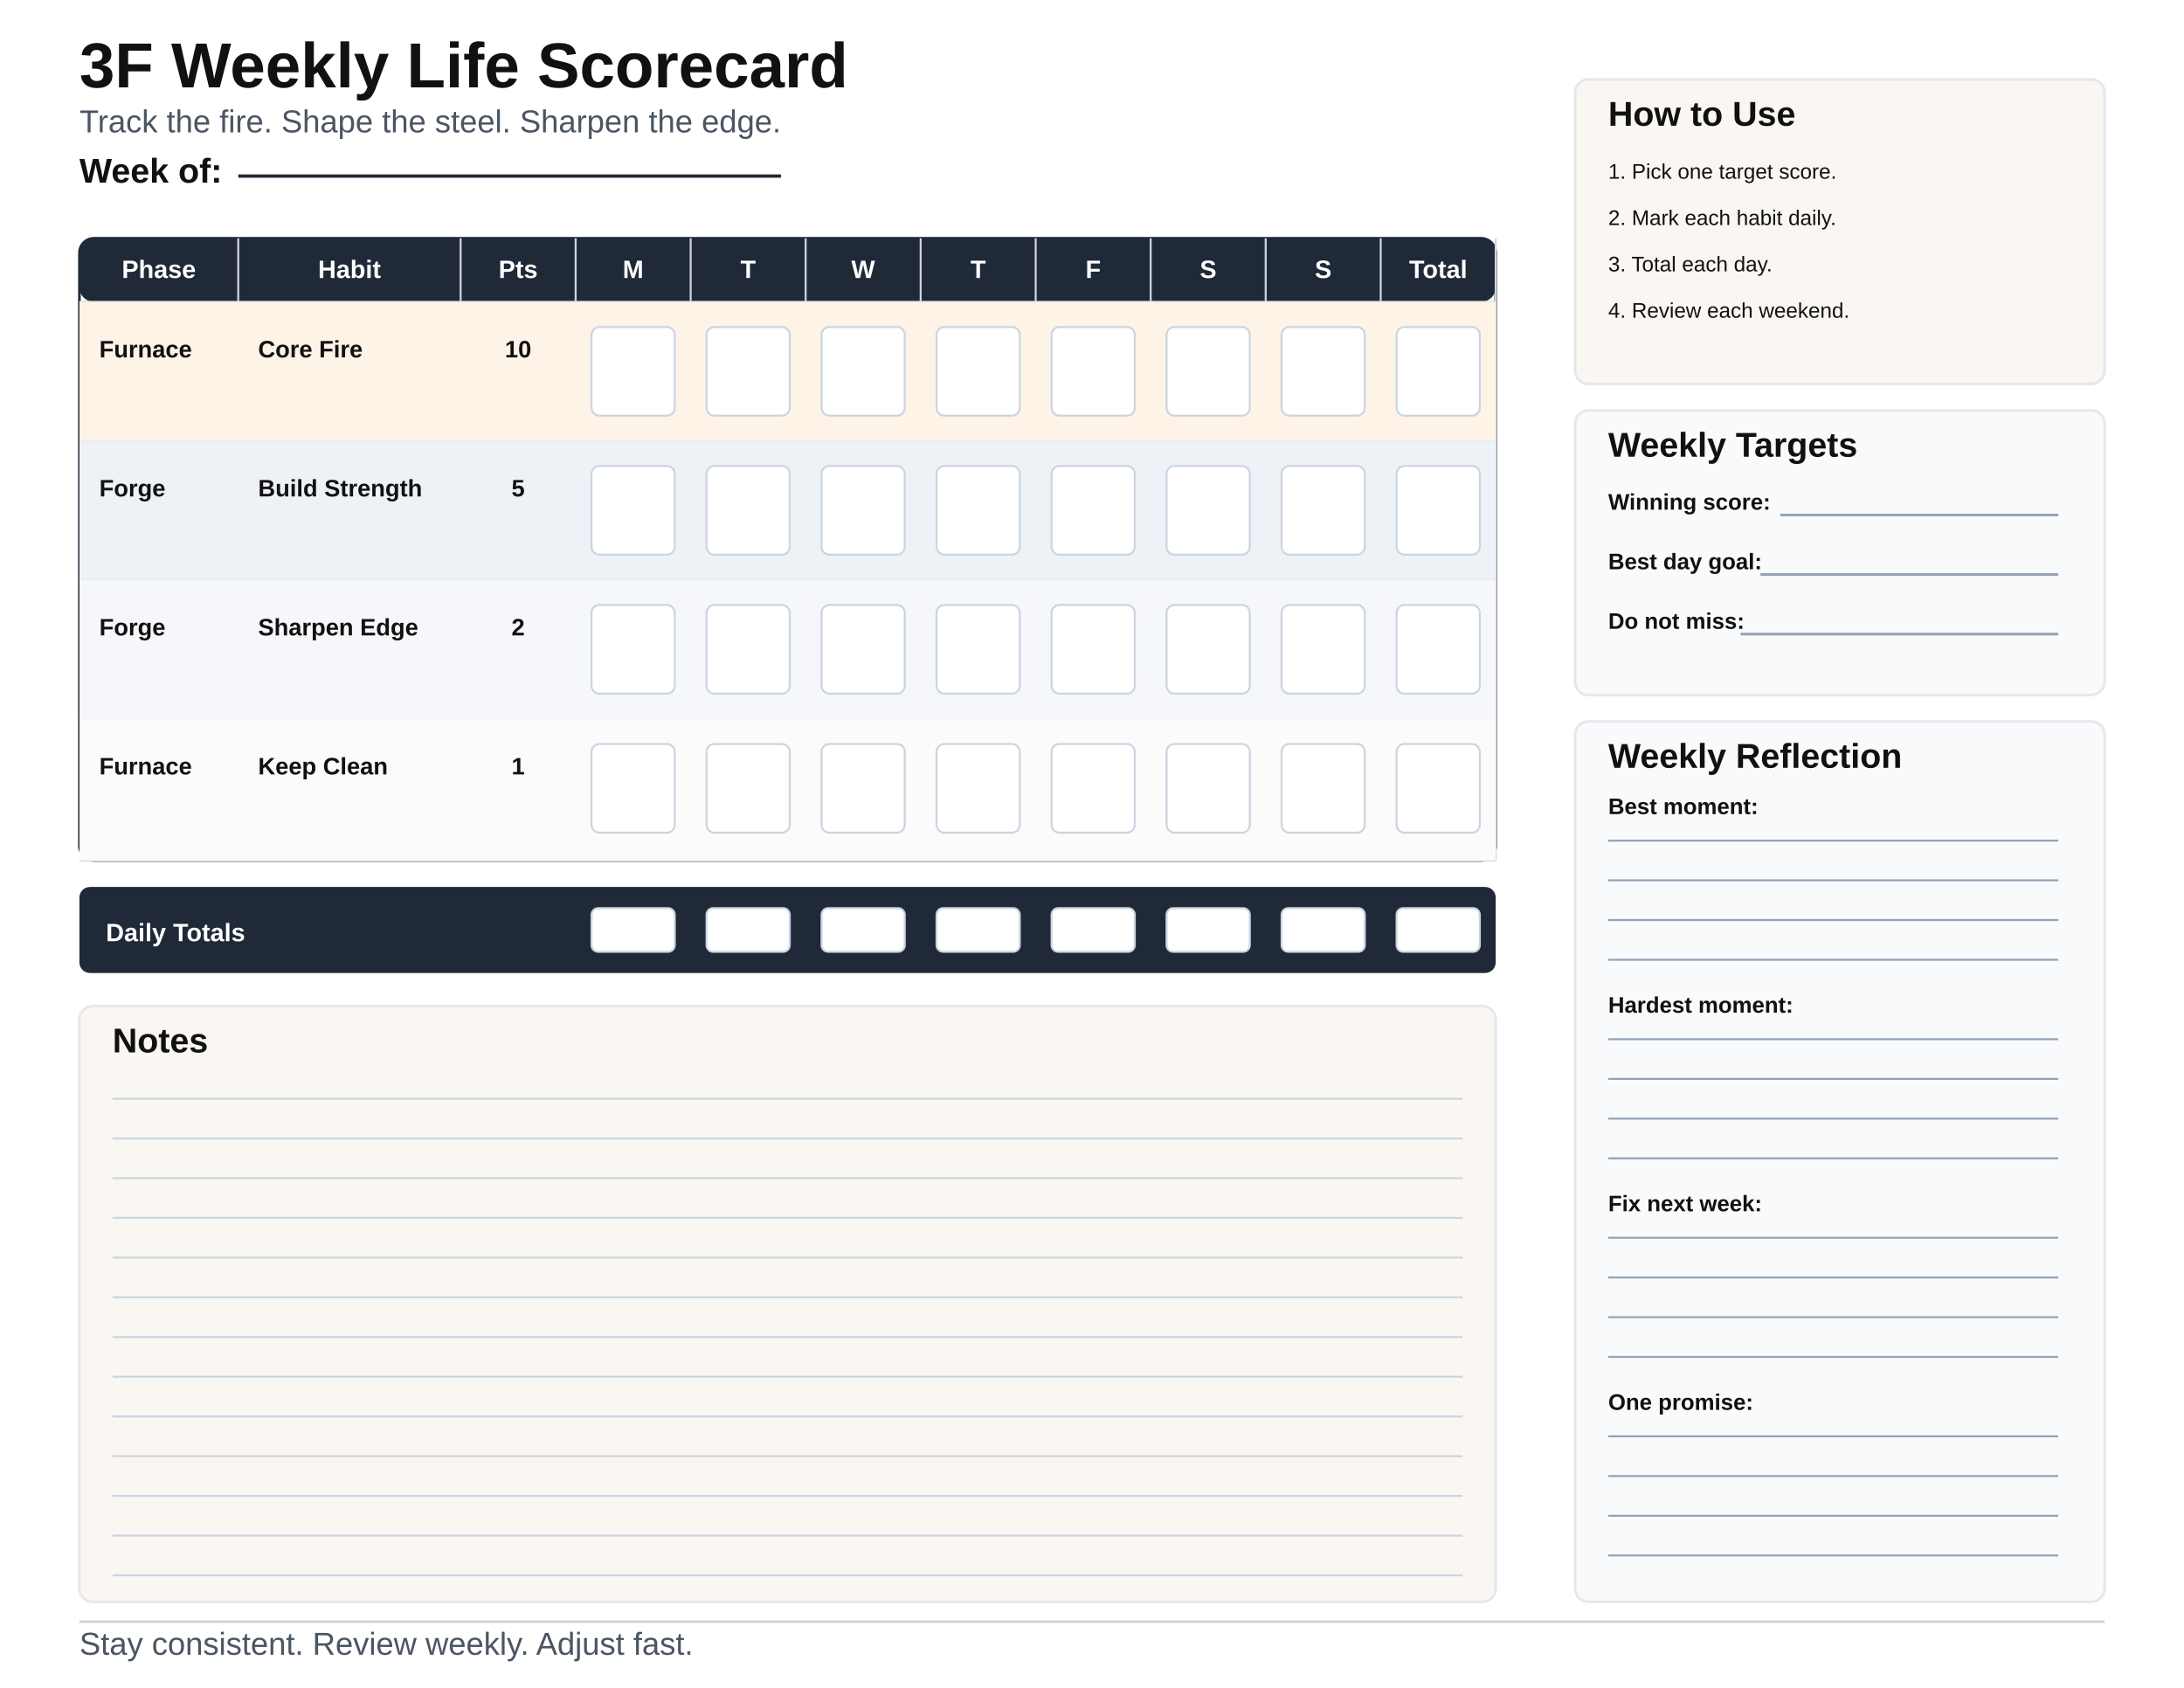
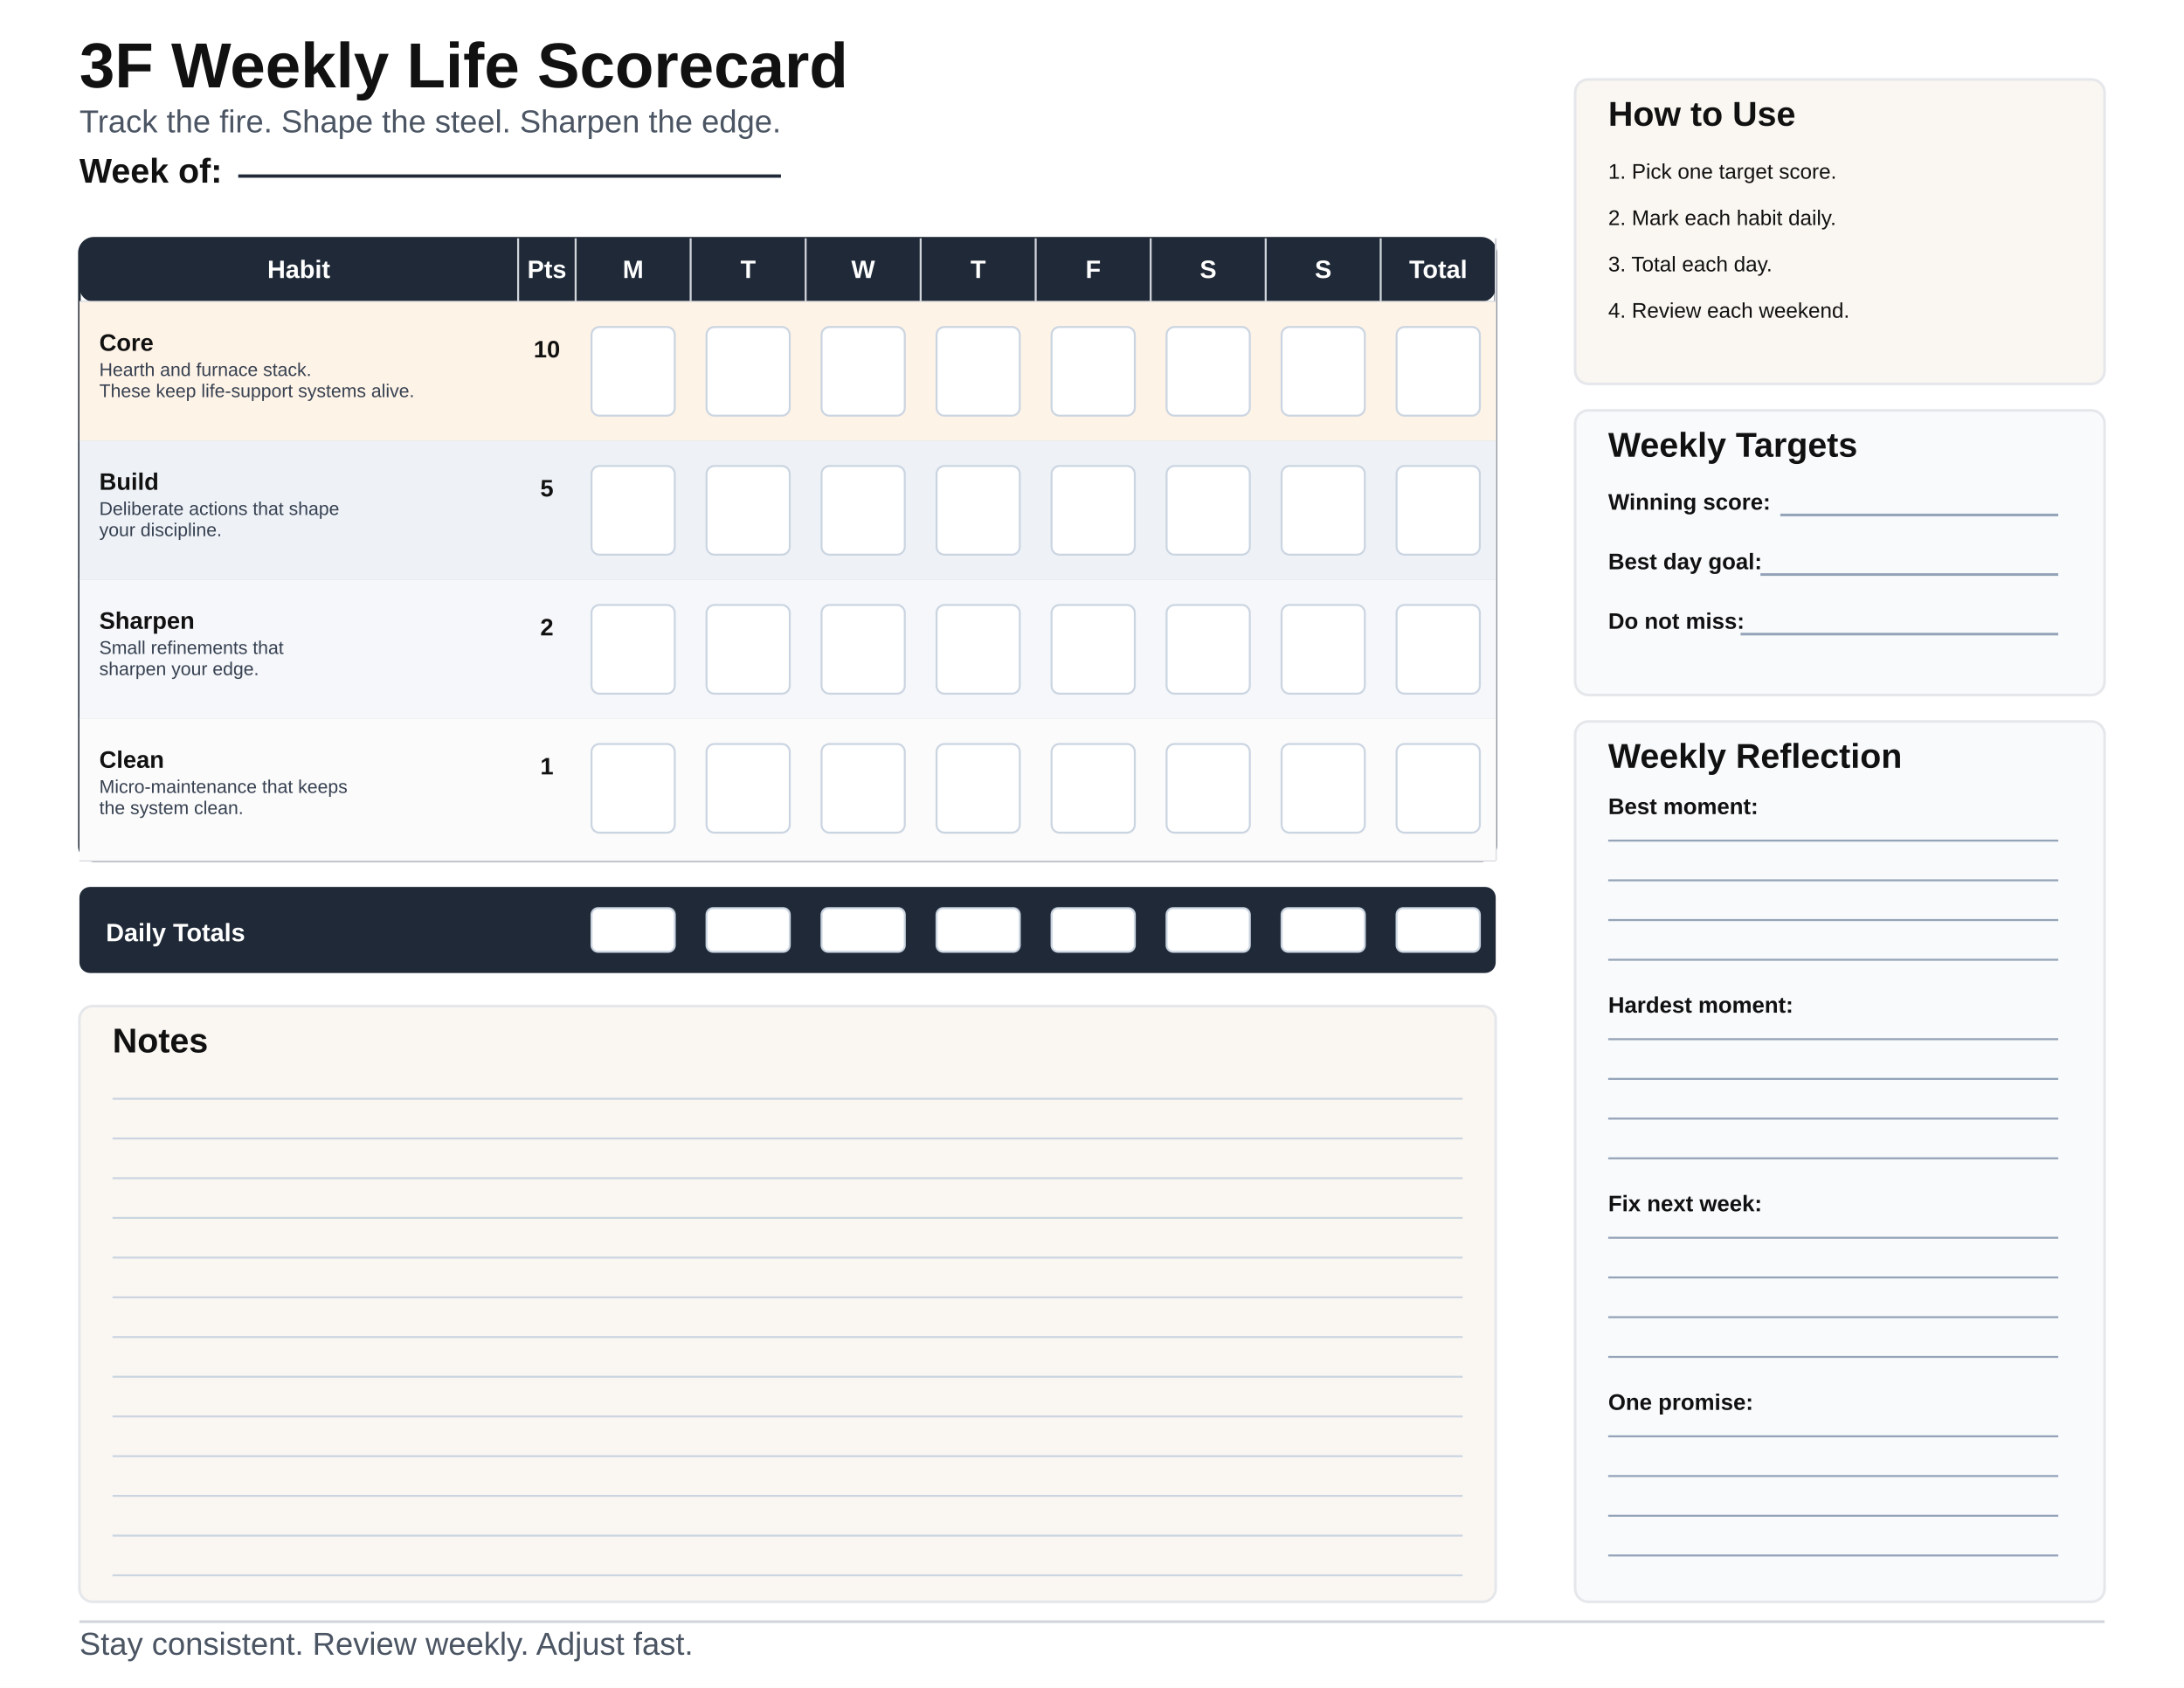
<svg xmlns="http://www.w3.org/2000/svg" width="3300" height="2550" viewBox="0 0 3300 2550">
  <rect width="100%" height="100%" fill="#ffffff" />
  <style>
        .title { font: 700 96px 'Arial', 'Helvetica', sans-serif; fill: #111111; }
        .subtitle { font: 400 48px 'Arial', 'Helvetica', sans-serif; fill: #4b5563; }
        .section { font: 700 52px 'Arial', 'Helvetica', sans-serif; fill: #111111; }
        .header { font: 700 38px 'Arial', 'Helvetica', sans-serif; fill: #ffffff; }
        .cell { font: 600 36px 'Arial', 'Helvetica', sans-serif; fill: #111111; }
        .small { font: 500 32px 'Arial', 'Helvetica', sans-serif; fill: #111111; }
+         .tiny { font: 500 28px 'Arial', 'Helvetica', sans-serif; fill: #374151; }
        .label { font: 700 34px 'Arial', 'Helvetica', sans-serif; fill: #111111; }
    </style>
  <text x="120" y="132" class="title">3F Weekly Life Scorecard</text>
  <text x="120" y="200" class="subtitle">Track the fire. Shape the steel. Sharpen the edge.</text>
  <text x="120" y="276" class="section">Week of:</text>
  <line x1="360" y1="266" x2="1180" y2="266" stroke="#1f2937" stroke-width="5" />
  <rect x="120" y="360" width="2140" height="940" rx="22" fill="none" stroke="#1f2937" stroke-width="4" />
  <rect x="120" y="360" width="2140" height="96" rx="22" fill="#1f2937" />
  <line x1="120" y1="456" x2="2260" y2="456" stroke="#d1d5db" stroke-width="3" />
  <line x1="120" y1="666" x2="2260" y2="666" stroke="#d1d5db" stroke-width="3" />
  <line x1="120" y1="876" x2="2260" y2="876" stroke="#d1d5db" stroke-width="3" />
  <line x1="120" y1="1086" x2="2260" y2="1086" stroke="#d1d5db" stroke-width="3" />
  <line x1="120" y1="1300" x2="2260" y2="1300" stroke="#d1d5db" stroke-width="3" />
-   <line x1="360" y1="360" x2="360" y2="1300" stroke="#d1d5db" stroke-width="3" />
-   <line x1="696" y1="360" x2="696" y2="1300" stroke="#d1d5db" stroke-width="3" />
+   <line x1="782.889" y1="360" x2="782.889" y2="1300" stroke="#d1d5db" stroke-width="3" />
  <line x1="869.778" y1="360" x2="869.778" y2="1300" stroke="#d1d5db" stroke-width="3" />
  <line x1="1043.556" y1="360" x2="1043.556" y2="1300" stroke="#d1d5db" stroke-width="3" />
  <line x1="1217.333" y1="360" x2="1217.333" y2="1300" stroke="#d1d5db" stroke-width="3" />
  <line x1="1391.111" y1="360" x2="1391.111" y2="1300" stroke="#d1d5db" stroke-width="3" />
  <line x1="1564.889" y1="360" x2="1564.889" y2="1300" stroke="#d1d5db" stroke-width="3" />
  <line x1="1738.667" y1="360" x2="1738.667" y2="1300" stroke="#d1d5db" stroke-width="3" />
  <line x1="1912.444" y1="360" x2="1912.444" y2="1300" stroke="#d1d5db" stroke-width="3" />
  <line x1="2086.222" y1="360" x2="2086.222" y2="1300" stroke="#d1d5db" stroke-width="3" />
  <line x1="2260" y1="360" x2="2260" y2="1300" stroke="#d1d5db" stroke-width="3" />
-   <text x="240" y="420" text-anchor="middle" class="header">Phase</text>
-   <text x="528" y="420" text-anchor="middle" class="header">Habit</text>
-   <text x="782.889" y="420" text-anchor="middle" class="header">Pts</text>
+   <text x="451.445" y="420" text-anchor="middle" class="header">Habit</text>
+   <text x="826.333" y="420" text-anchor="middle" class="header">Pts</text>
  <text x="956.667" y="420" text-anchor="middle" class="header">M</text>
  <text x="1130.445" y="420" text-anchor="middle" class="header">T</text>
  <text x="1304.222" y="420" text-anchor="middle" class="header">W</text>
  <text x="1478" y="420" text-anchor="middle" class="header">T</text>
  <text x="1651.778" y="420" text-anchor="middle" class="header">F</text>
  <text x="1825.556" y="420" text-anchor="middle" class="header">S</text>
  <text x="1999.333" y="420" text-anchor="middle" class="header">S</text>
  <text x="2173.111" y="420" text-anchor="middle" class="header">Total</text>
  <rect x="120" y="456" width="2140" height="210" fill="#fef3e7" />
  <rect x="120" y="666" width="2140" height="210" fill="#eef2f7" />
  <rect x="120" y="876" width="2140" height="210" fill="#f5f7fa" />
  <rect x="120" y="1086" width="2140" height="214" fill="#fbfbfb" />
-   <text x="150" y="540" class="cell">Furnace</text>
-   <text x="390" y="540" class="cell">Core Fire</text>
-   <text x="782.889" y="540" text-anchor="middle" class="cell">10</text>
-   <text x="150" y="750" class="cell">Forge</text>
-   <text x="390" y="750" class="cell">Build Strength</text>
-   <text x="782.889" y="750" text-anchor="middle" class="cell">5</text>
-   <text x="150" y="960" class="cell">Forge</text>
-   <text x="390" y="960" class="cell">Sharpen Edge</text>
-   <text x="782.889" y="960" text-anchor="middle" class="cell">2</text>
-   <text x="150" y="1170" class="cell">Furnace</text>
-   <text x="390" y="1170" class="cell">Keep Clean</text>
-   <text x="782.889" y="1170" text-anchor="middle" class="cell">1</text>
+   <text x="150" y="530" class="cell">Core</text>
+   <text x="150" y="568" class="tiny">Hearth and furnace stack.</text>
+   <text x="150" y="600" class="tiny">These keep life-support systems alive.</text>
+   <text x="826.333" y="540" text-anchor="middle" class="cell">10</text>
+   <text x="150" y="740" class="cell">Build</text>
+   <text x="150" y="778" class="tiny">Deliberate actions that shape</text>
+   <text x="150" y="810" class="tiny">your discipline.</text>
+   <text x="826.333" y="750" text-anchor="middle" class="cell">5</text>
+   <text x="150" y="950" class="cell">Sharpen</text>
+   <text x="150" y="988" class="tiny">Small refinements that</text>
+   <text x="150" y="1020" class="tiny">sharpen your edge.</text>
+   <text x="826.333" y="960" text-anchor="middle" class="cell">2</text>
+   <text x="150" y="1160" class="cell">Clean</text>
+   <text x="150" y="1198" class="tiny">Micro-maintenance that keeps</text>
+   <text x="150" y="1230" class="tiny">the system clean.</text>
+   <text x="826.333" y="1170" text-anchor="middle" class="cell">1</text>
  <rect x="893.778" y="494" width="125.778" height="134" rx="12" fill="#ffffff" stroke="#cbd5e1" stroke-width="3" />
  <rect x="1067.556" y="494" width="125.778" height="134" rx="12" fill="#ffffff" stroke="#cbd5e1" stroke-width="3" />
  <rect x="1241.333" y="494" width="125.778" height="134" rx="12" fill="#ffffff" stroke="#cbd5e1" stroke-width="3" />
  <rect x="1415.111" y="494" width="125.778" height="134" rx="12" fill="#ffffff" stroke="#cbd5e1" stroke-width="3" />
  <rect x="1588.889" y="494" width="125.778" height="134" rx="12" fill="#ffffff" stroke="#cbd5e1" stroke-width="3" />
  <rect x="1762.667" y="494" width="125.778" height="134" rx="12" fill="#ffffff" stroke="#cbd5e1" stroke-width="3" />
  <rect x="1936.444" y="494" width="125.778" height="134" rx="12" fill="#ffffff" stroke="#cbd5e1" stroke-width="3" />
  <rect x="2110.222" y="494" width="125.778" height="134" rx="12" fill="#ffffff" stroke="#cbd5e1" stroke-width="3" />
  <rect x="893.778" y="704" width="125.778" height="134" rx="12" fill="#ffffff" stroke="#cbd5e1" stroke-width="3" />
  <rect x="1067.556" y="704" width="125.778" height="134" rx="12" fill="#ffffff" stroke="#cbd5e1" stroke-width="3" />
  <rect x="1241.333" y="704" width="125.778" height="134" rx="12" fill="#ffffff" stroke="#cbd5e1" stroke-width="3" />
  <rect x="1415.111" y="704" width="125.778" height="134" rx="12" fill="#ffffff" stroke="#cbd5e1" stroke-width="3" />
  <rect x="1588.889" y="704" width="125.778" height="134" rx="12" fill="#ffffff" stroke="#cbd5e1" stroke-width="3" />
  <rect x="1762.667" y="704" width="125.778" height="134" rx="12" fill="#ffffff" stroke="#cbd5e1" stroke-width="3" />
  <rect x="1936.444" y="704" width="125.778" height="134" rx="12" fill="#ffffff" stroke="#cbd5e1" stroke-width="3" />
  <rect x="2110.222" y="704" width="125.778" height="134" rx="12" fill="#ffffff" stroke="#cbd5e1" stroke-width="3" />
  <rect x="893.778" y="914" width="125.778" height="134" rx="12" fill="#ffffff" stroke="#cbd5e1" stroke-width="3" />
  <rect x="1067.556" y="914" width="125.778" height="134" rx="12" fill="#ffffff" stroke="#cbd5e1" stroke-width="3" />
  <rect x="1241.333" y="914" width="125.778" height="134" rx="12" fill="#ffffff" stroke="#cbd5e1" stroke-width="3" />
  <rect x="1415.111" y="914" width="125.778" height="134" rx="12" fill="#ffffff" stroke="#cbd5e1" stroke-width="3" />
  <rect x="1588.889" y="914" width="125.778" height="134" rx="12" fill="#ffffff" stroke="#cbd5e1" stroke-width="3" />
  <rect x="1762.667" y="914" width="125.778" height="134" rx="12" fill="#ffffff" stroke="#cbd5e1" stroke-width="3" />
  <rect x="1936.444" y="914" width="125.778" height="134" rx="12" fill="#ffffff" stroke="#cbd5e1" stroke-width="3" />
  <rect x="2110.222" y="914" width="125.778" height="134" rx="12" fill="#ffffff" stroke="#cbd5e1" stroke-width="3" />
  <rect x="893.778" y="1124" width="125.778" height="134" rx="12" fill="#ffffff" stroke="#cbd5e1" stroke-width="3" />
  <rect x="1067.556" y="1124" width="125.778" height="134" rx="12" fill="#ffffff" stroke="#cbd5e1" stroke-width="3" />
  <rect x="1241.333" y="1124" width="125.778" height="134" rx="12" fill="#ffffff" stroke="#cbd5e1" stroke-width="3" />
  <rect x="1415.111" y="1124" width="125.778" height="134" rx="12" fill="#ffffff" stroke="#cbd5e1" stroke-width="3" />
  <rect x="1588.889" y="1124" width="125.778" height="134" rx="12" fill="#ffffff" stroke="#cbd5e1" stroke-width="3" />
  <rect x="1762.667" y="1124" width="125.778" height="134" rx="12" fill="#ffffff" stroke="#cbd5e1" stroke-width="3" />
  <rect x="1936.444" y="1124" width="125.778" height="134" rx="12" fill="#ffffff" stroke="#cbd5e1" stroke-width="3" />
  <rect x="2110.222" y="1124" width="125.778" height="134" rx="12" fill="#ffffff" stroke="#cbd5e1" stroke-width="3" />
  <rect x="120" y="1340" width="2140" height="130" rx="16" fill="#1f2937" />
  <text x="160" y="1422" class="header">Daily Totals</text>
  <rect x="893.778" y="1372" width="125.778" height="66" rx="10" fill="#ffffff" stroke="#cbd5e1" stroke-width="3" />
  <rect x="1067.556" y="1372" width="125.778" height="66" rx="10" fill="#ffffff" stroke="#cbd5e1" stroke-width="3" />
  <rect x="1241.333" y="1372" width="125.778" height="66" rx="10" fill="#ffffff" stroke="#cbd5e1" stroke-width="3" />
  <rect x="1415.111" y="1372" width="125.778" height="66" rx="10" fill="#ffffff" stroke="#cbd5e1" stroke-width="3" />
  <rect x="1588.889" y="1372" width="125.778" height="66" rx="10" fill="#ffffff" stroke="#cbd5e1" stroke-width="3" />
  <rect x="1762.667" y="1372" width="125.778" height="66" rx="10" fill="#ffffff" stroke="#cbd5e1" stroke-width="3" />
  <rect x="1936.444" y="1372" width="125.778" height="66" rx="10" fill="#ffffff" stroke="#cbd5e1" stroke-width="3" />
  <rect x="2110.222" y="1372" width="125.778" height="66" rx="10" fill="#ffffff" stroke="#cbd5e1" stroke-width="3" />
  <rect x="2380" y="120" width="800" height="460" rx="20" fill="#faf7f2" stroke="#e5e7eb" stroke-width="4" />
  <text x="2430" y="190" class="section">How to Use</text>
  <text x="2430" y="270" class="small">1. Pick one target score.</text>
  <text x="2430" y="340" class="small">2. Mark each habit daily.</text>
  <text x="2430" y="410" class="small">3. Total each day.</text>
  <text x="2430" y="480" class="small">4. Review each weekend.</text>
  <rect x="2380" y="620" width="800" height="430" rx="20" fill="#f8fafc" stroke="#e5e7eb" stroke-width="4" />
  <text x="2430" y="690" class="section">Weekly Targets</text>
  <text x="2430" y="770" class="label">Winning score:</text>
  <line x1="2690" y1="778" x2="3110" y2="778" stroke="#94a3b8" stroke-width="4" />
  <text x="2430" y="860" class="label">Best day goal:</text>
  <line x1="2660" y1="868" x2="3110" y2="868" stroke="#94a3b8" stroke-width="4" />
  <text x="2430" y="950" class="label">Do not miss:</text>
  <line x1="2630" y1="958" x2="3110" y2="958" stroke="#94a3b8" stroke-width="4" />
  <rect x="2380" y="1090" width="800" height="1330" rx="20" fill="#f8fafc" stroke="#e5e7eb" stroke-width="4" />
  <text x="2430" y="1160" class="section">Weekly Reflection</text>
  <text x="2430" y="1230" class="label">Best moment:</text>
  <line x1="2430" y1="1270" x2="3110" y2="1270" stroke="#94a3b8" stroke-width="3" />
  <line x1="2430" y1="1330" x2="3110" y2="1330" stroke="#94a3b8" stroke-width="3" />
  <line x1="2430" y1="1390" x2="3110" y2="1390" stroke="#94a3b8" stroke-width="3" />
  <line x1="2430" y1="1450" x2="3110" y2="1450" stroke="#94a3b8" stroke-width="3" />
  <text x="2430" y="1530" class="label">Hardest moment:</text>
  <line x1="2430" y1="1570" x2="3110" y2="1570" stroke="#94a3b8" stroke-width="3" />
  <line x1="2430" y1="1630" x2="3110" y2="1630" stroke="#94a3b8" stroke-width="3" />
  <line x1="2430" y1="1690" x2="3110" y2="1690" stroke="#94a3b8" stroke-width="3" />
  <line x1="2430" y1="1750" x2="3110" y2="1750" stroke="#94a3b8" stroke-width="3" />
  <text x="2430" y="1830" class="label">Fix next week:</text>
  <line x1="2430" y1="1870" x2="3110" y2="1870" stroke="#94a3b8" stroke-width="3" />
  <line x1="2430" y1="1930" x2="3110" y2="1930" stroke="#94a3b8" stroke-width="3" />
  <line x1="2430" y1="1990" x2="3110" y2="1990" stroke="#94a3b8" stroke-width="3" />
  <line x1="2430" y1="2050" x2="3110" y2="2050" stroke="#94a3b8" stroke-width="3" />
  <text x="2430" y="2130" class="label">One promise:</text>
  <line x1="2430" y1="2170" x2="3110" y2="2170" stroke="#94a3b8" stroke-width="3" />
  <line x1="2430" y1="2230" x2="3110" y2="2230" stroke="#94a3b8" stroke-width="3" />
  <line x1="2430" y1="2290" x2="3110" y2="2290" stroke="#94a3b8" stroke-width="3" />
  <line x1="2430" y1="2350" x2="3110" y2="2350" stroke="#94a3b8" stroke-width="3" />
  <rect x="120" y="1520" width="2140" height="900" rx="20" fill="#faf7f2" stroke="#e5e7eb" stroke-width="4" />
  <text x="170" y="1590" class="section">Notes</text>
  <line x1="170" y1="1660" x2="2210" y2="1660" stroke="#cbd5e1" stroke-width="3" />
  <line x1="170" y1="1720" x2="2210" y2="1720" stroke="#cbd5e1" stroke-width="3" />
  <line x1="170" y1="1780" x2="2210" y2="1780" stroke="#cbd5e1" stroke-width="3" />
  <line x1="170" y1="1840" x2="2210" y2="1840" stroke="#cbd5e1" stroke-width="3" />
  <line x1="170" y1="1900" x2="2210" y2="1900" stroke="#cbd5e1" stroke-width="3" />
  <line x1="170" y1="1960" x2="2210" y2="1960" stroke="#cbd5e1" stroke-width="3" />
  <line x1="170" y1="2020" x2="2210" y2="2020" stroke="#cbd5e1" stroke-width="3" />
  <line x1="170" y1="2080" x2="2210" y2="2080" stroke="#cbd5e1" stroke-width="3" />
  <line x1="170" y1="2140" x2="2210" y2="2140" stroke="#cbd5e1" stroke-width="3" />
  <line x1="170" y1="2200" x2="2210" y2="2200" stroke="#cbd5e1" stroke-width="3" />
  <line x1="170" y1="2260" x2="2210" y2="2260" stroke="#cbd5e1" stroke-width="3" />
  <line x1="170" y1="2320" x2="2210" y2="2320" stroke="#cbd5e1" stroke-width="3" />
  <line x1="170" y1="2380" x2="2210" y2="2380" stroke="#cbd5e1" stroke-width="3" />
  <line x1="120" y1="2450" x2="3180" y2="2450" stroke="#d1d5db" stroke-width="4" />
  <text x="120" y="2500" class="subtitle">Stay consistent. Review weekly. Adjust fast.</text>
</svg>
